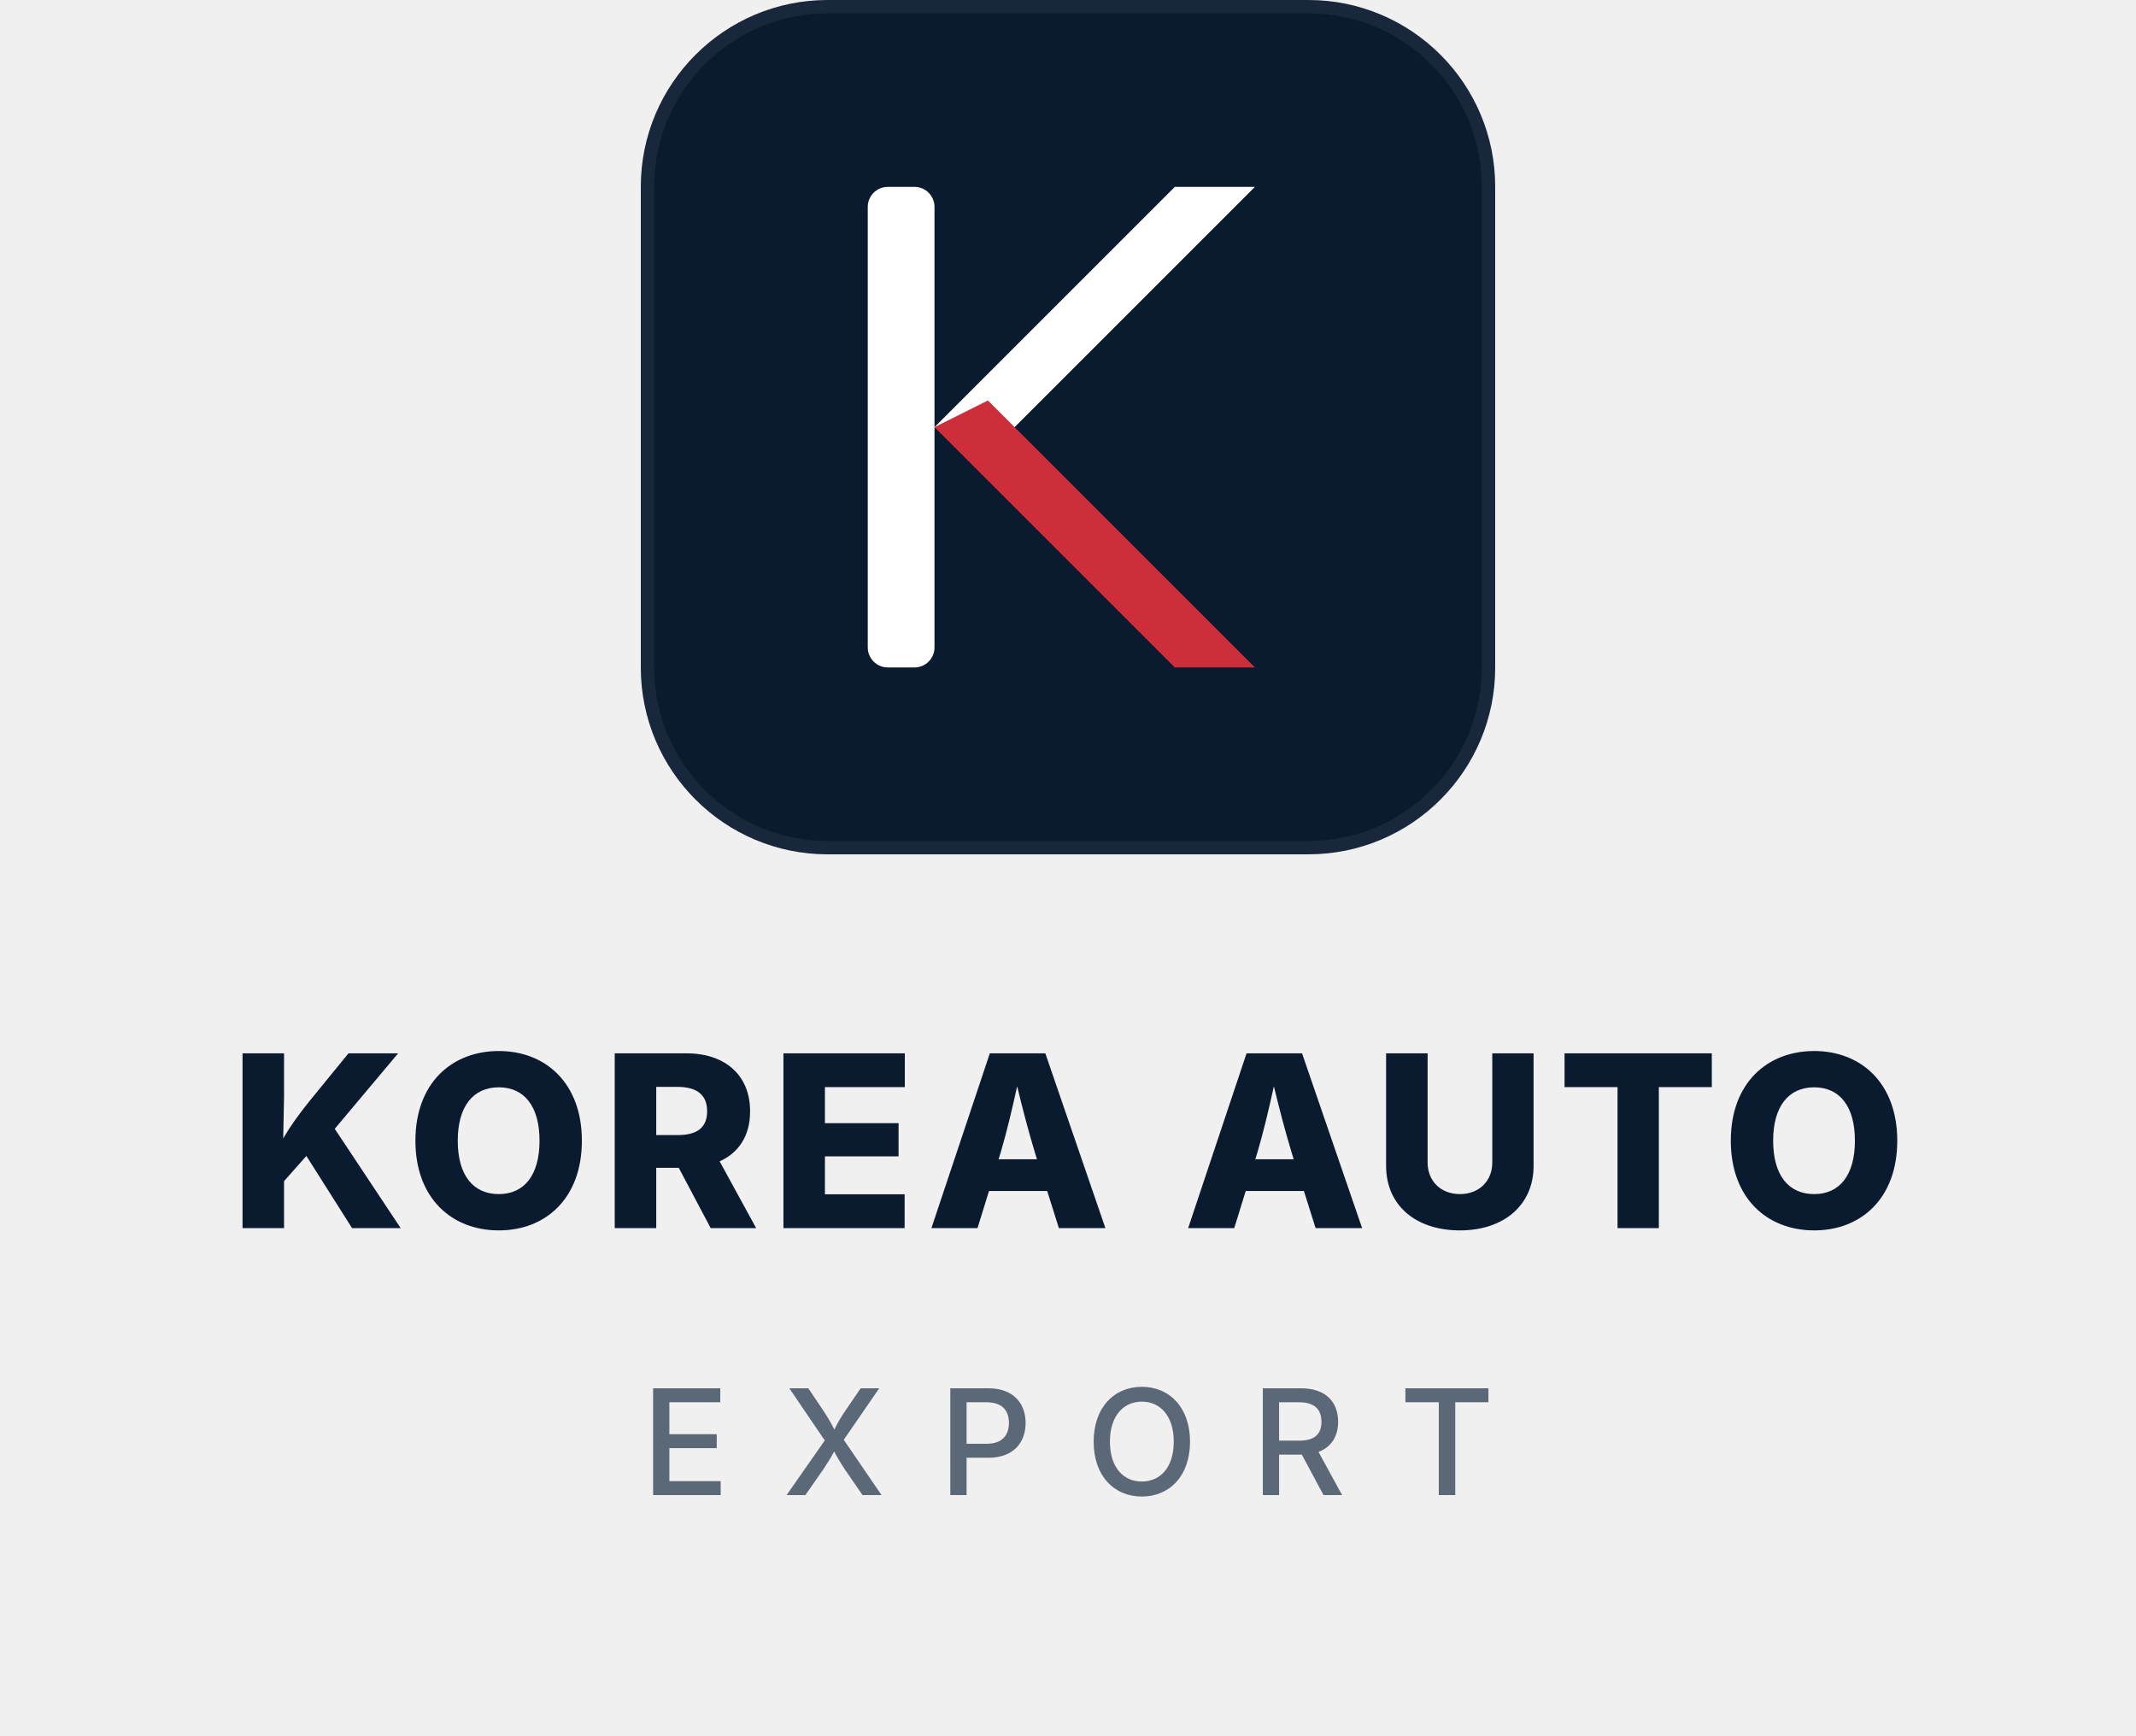
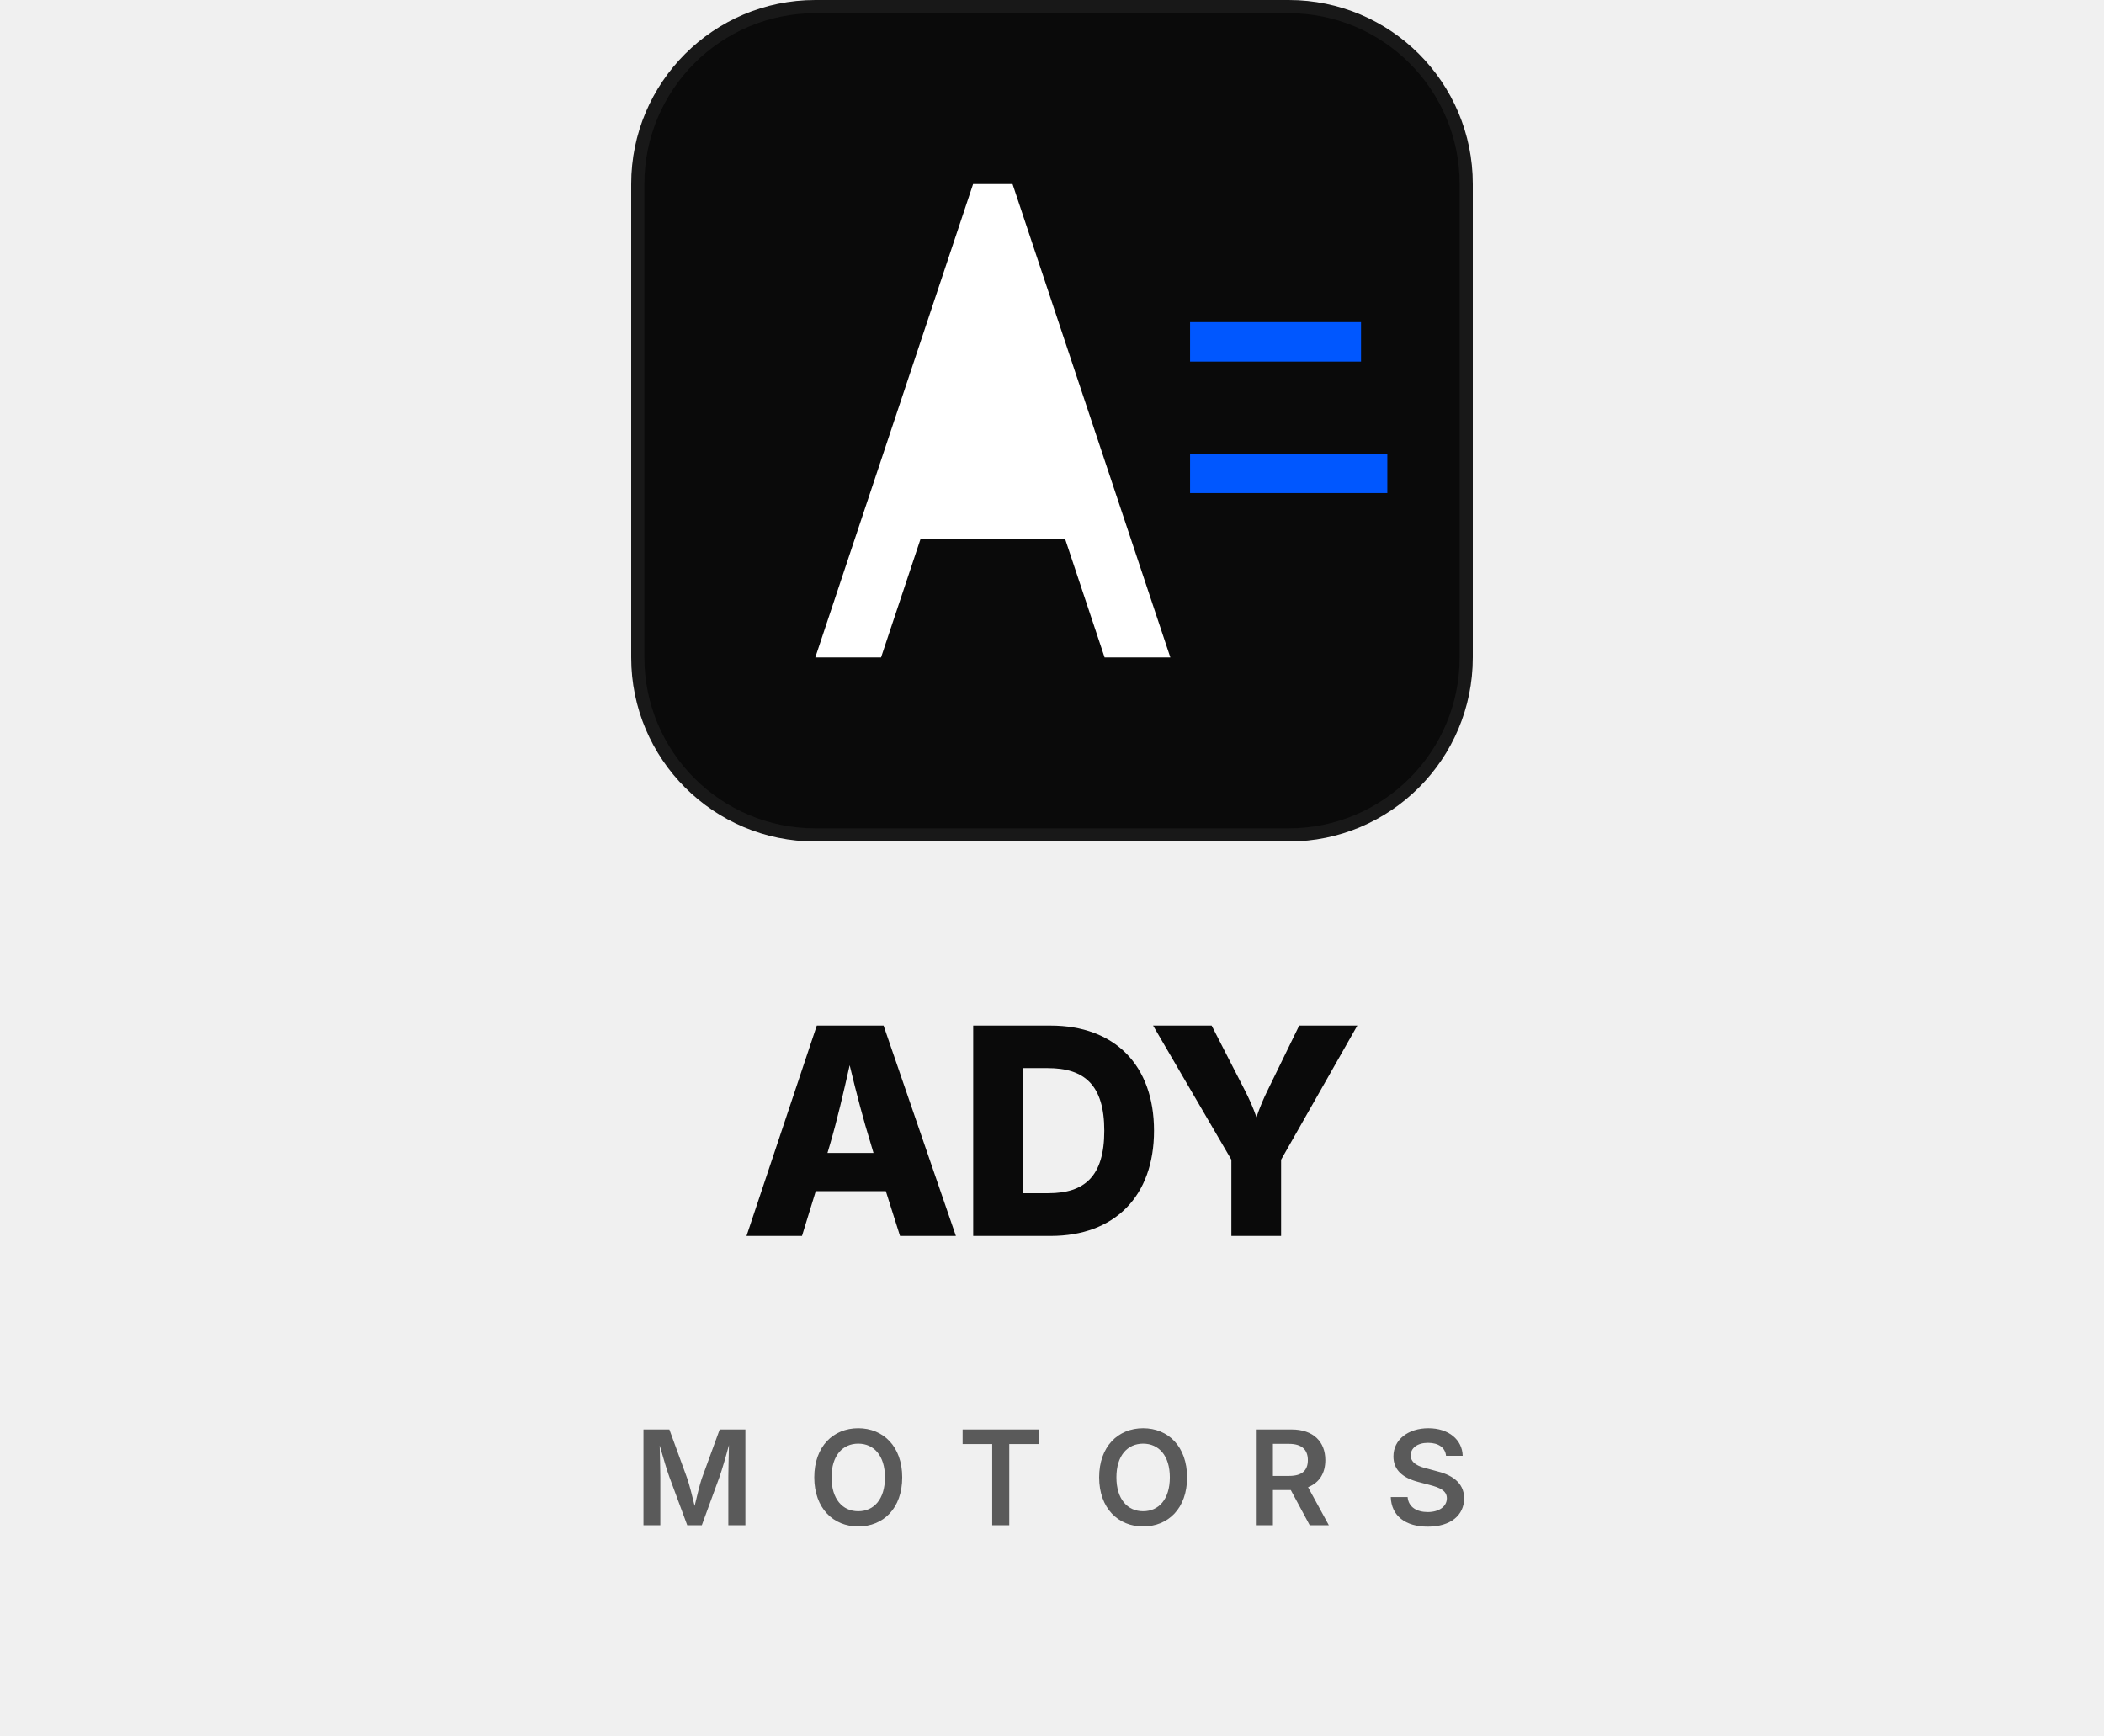
- <svg xmlns="http://www.w3.org/2000/svg" viewBox="0 0 160 130" role="img" aria-label="Korea Auto Export">
+ <svg xmlns="http://www.w3.org/2000/svg" viewBox="0 0 160 132" role="img" aria-label="ADY Motors">
  <g transform="translate(48,0)">
-     <rect width="64" height="64" rx="14" fill="#0A1A2F" />
+     <rect width="64" height="64" rx="14" fill="#0A0A0A" />
    <rect x="0.5" y="0.5" width="63" height="63" rx="13.5" fill="none" stroke="rgba(255,255,255,0.06)" />
-     <rect x="17" y="14" width="5" height="36" rx="1.5" fill="#ffffff" />
-     <path d="M22 32 L40 14 L46 14 L26 34 Z" fill="#ffffff" />
-     <path d="M22 32 L40 50 L46 50 L26 30 Z" fill="#CD2E3A" />
+     <path d="M14 50 L26 14 L29 14 L41 50 L36 50 L33 41 L22 41 L19 50 Z" fill="#FFFFFF" />
+     <rect x="22.5" y="35" width="10" height="3" fill="#FFFFFF" />
+     <line x1="44" y1="26" x2="54" y2="26" stroke="#0057FF" stroke-width="3" stroke-linecap="square" />
+     <line x1="44" y1="36" x2="56" y2="36" stroke="#0057FF" stroke-width="3" stroke-linecap="square" />
  </g>
-   <g font-family="Inter, system-ui, sans-serif" text-anchor="middle" fill="#0A1A2F">
-     <text x="80" y="92" font-size="18" font-weight="800" letter-spacing="0.04em">KOREA AUTO</text>
-     <text x="80" y="112" font-size="11" font-weight="500" letter-spacing="0.36em" fill="#5B6877">EXPORT</text>
+   <g font-family="Inter, system-ui, sans-serif" text-anchor="middle" fill="#0A0A0A">
+     <text x="80" y="94" font-size="22" font-weight="800" letter-spacing="-0.02em">ADY</text>
+     <text x="80" y="116" font-size="10" font-weight="600" letter-spacing="0.40em" fill="#5A5A5A">MOTORS</text>
  </g>
</svg>
